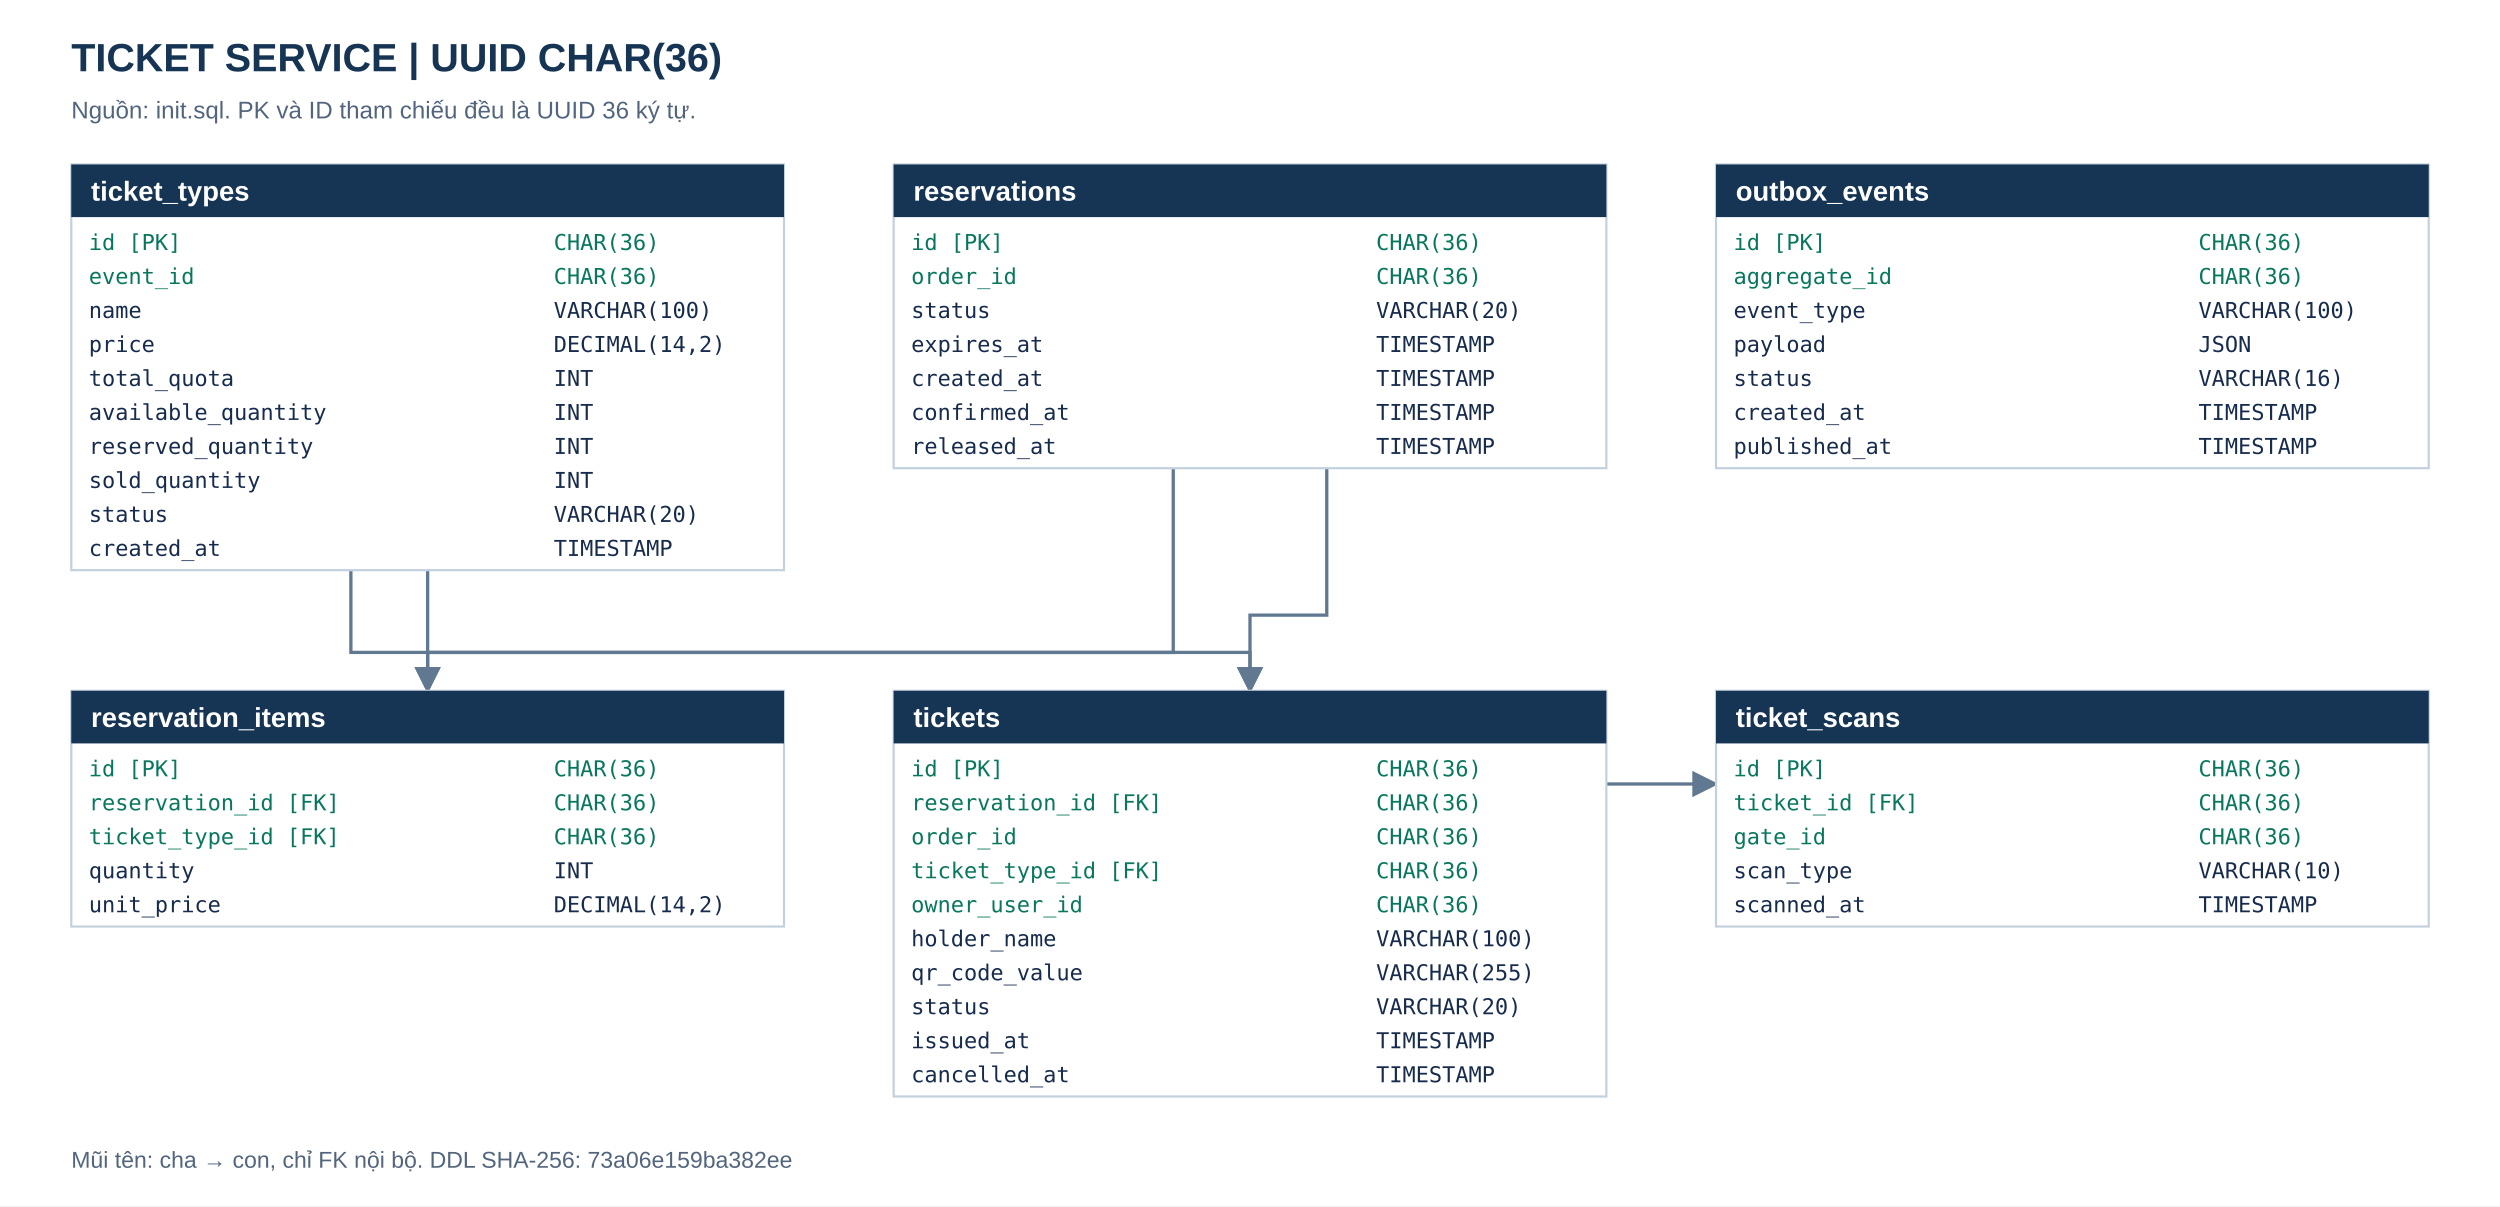
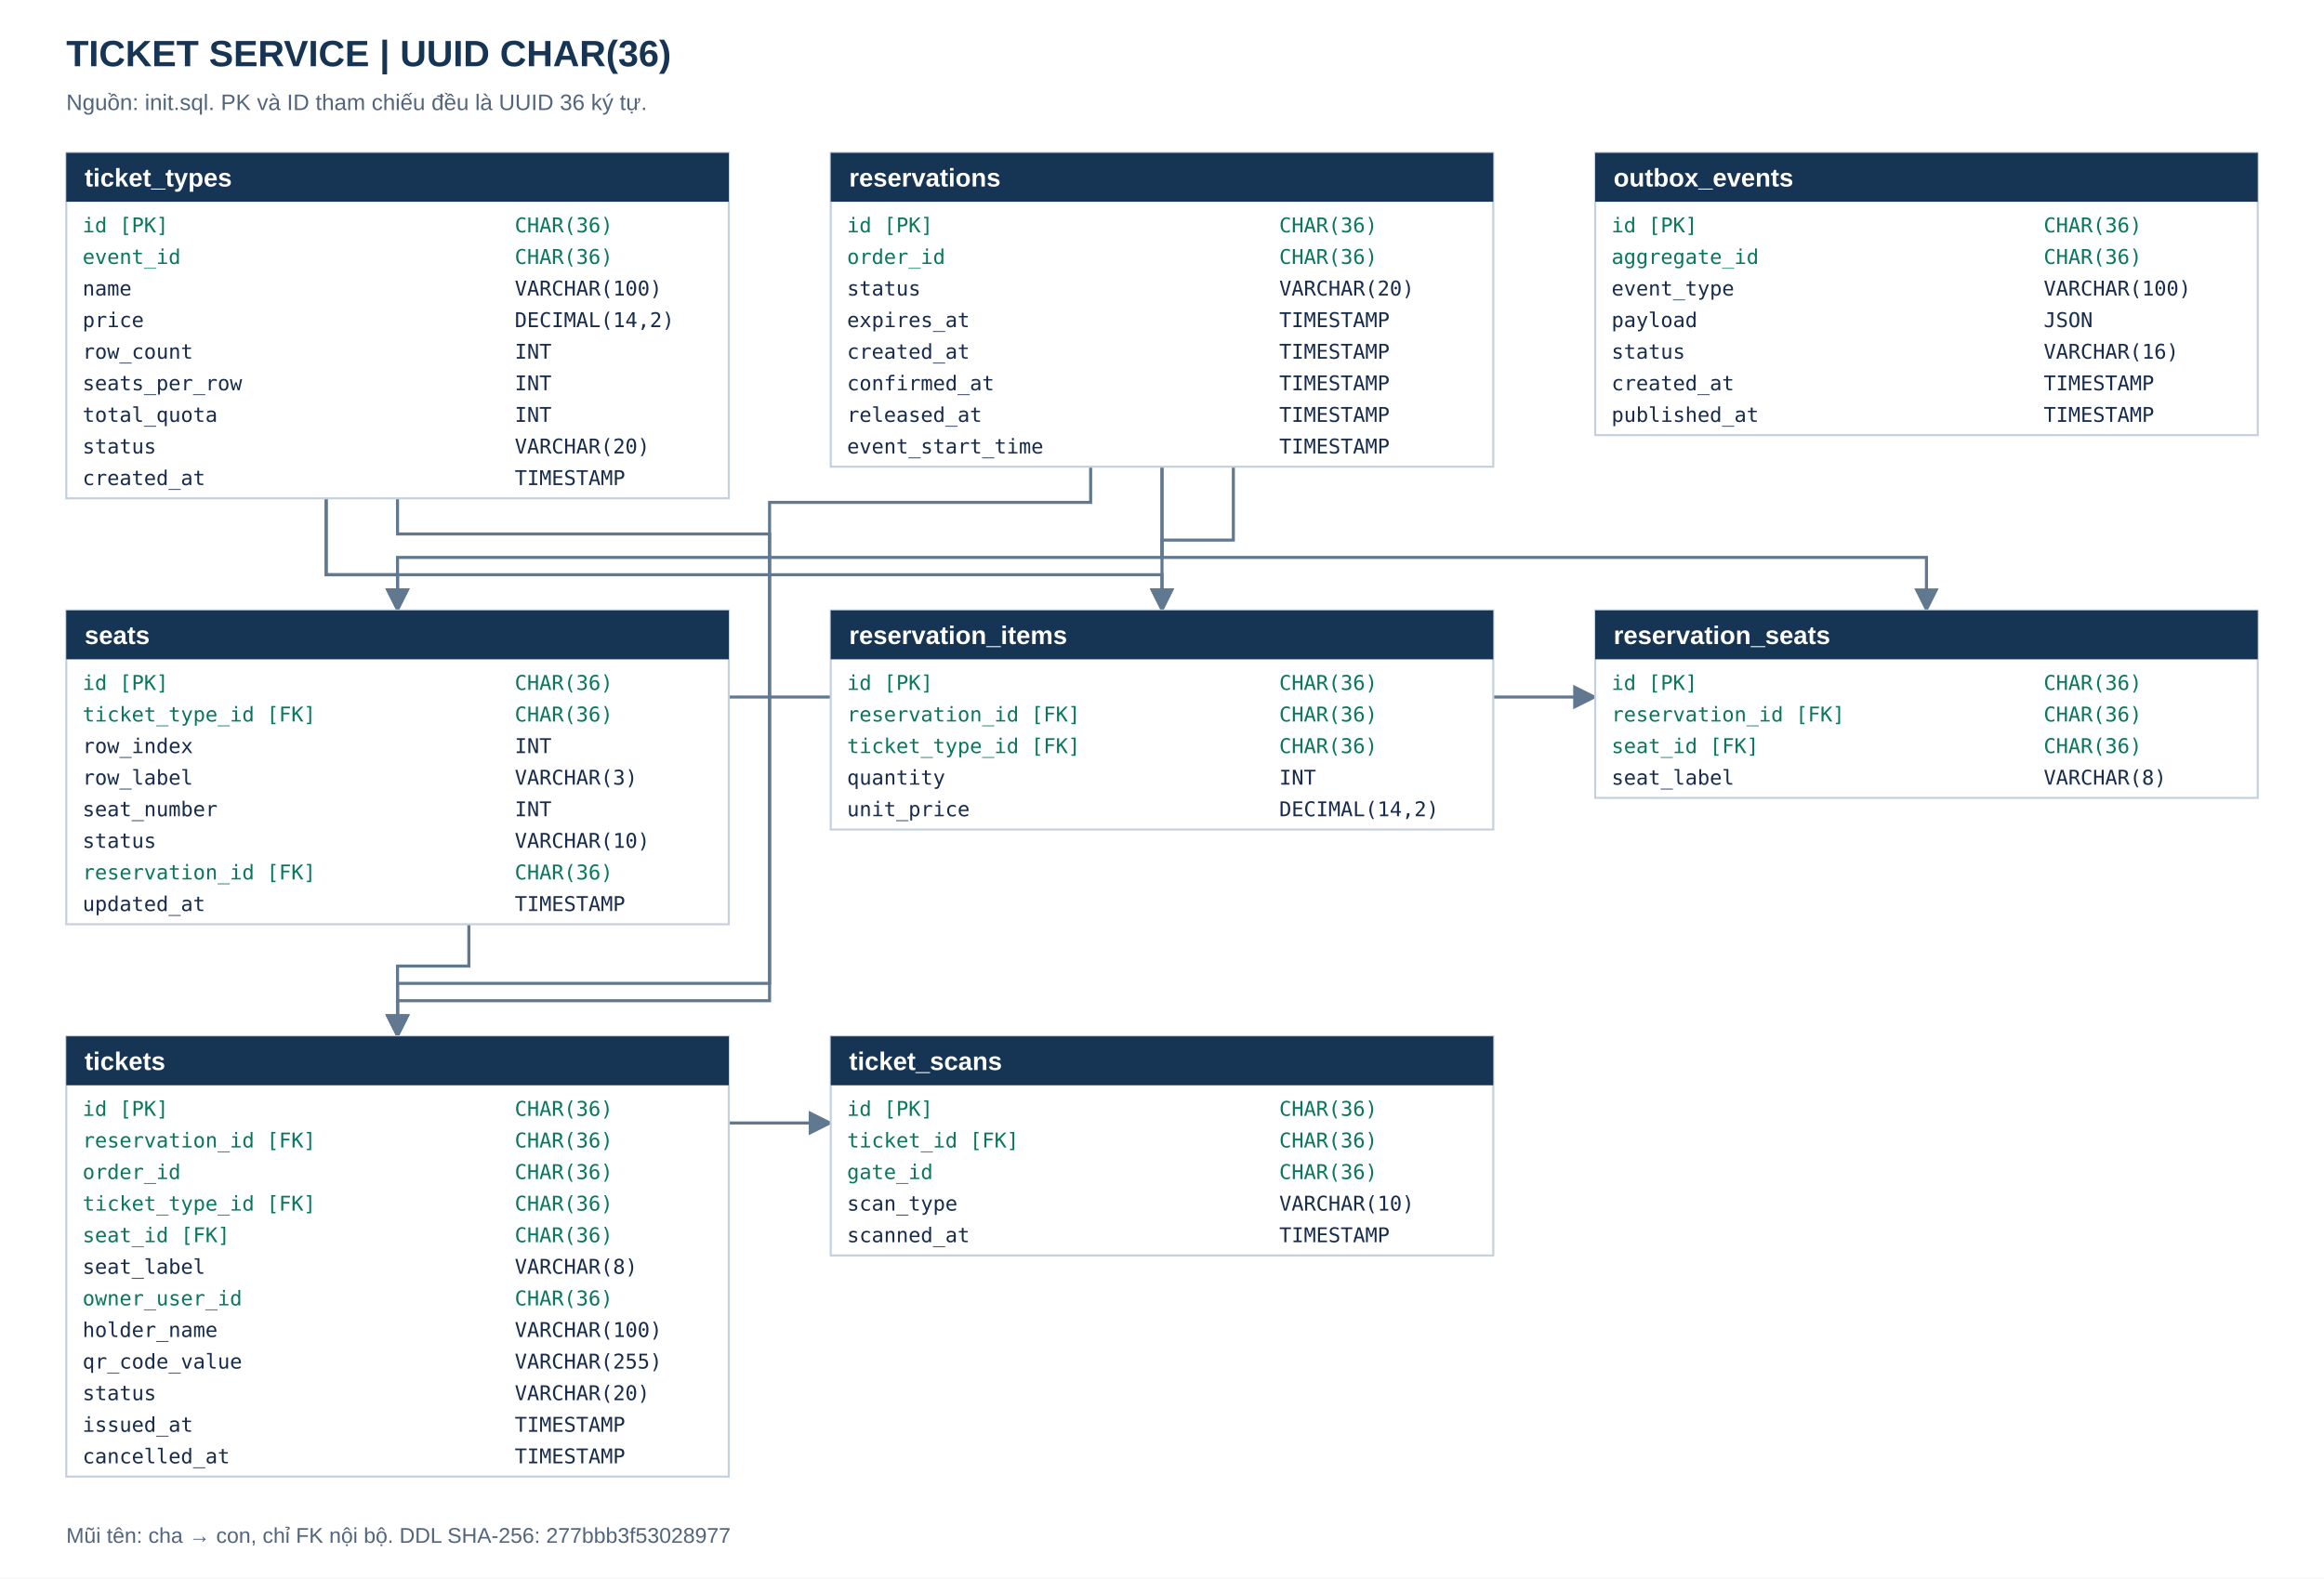
- <svg xmlns="http://www.w3.org/2000/svg" width="2280" height="1100" viewBox="0 0 2280 1100" role="img" aria-labelledby="title desc">
+ <svg xmlns="http://www.w3.org/2000/svg" width="2280" height="1549" viewBox="0 0 2280 1549" role="img" aria-labelledby="title desc">
  <defs>
    <marker id="arrow" viewBox="0 0 10 10" refX="9" refY="5" markerWidth="8" markerHeight="8" orient="auto-start-reverse">
      <path d="M 0 0 L 10 5 L 0 10 z" fill="#617891" />
    </marker>
  </defs>
  <rect width="100%" height="100%" fill="white" />
  <text x="65" y="65" font-family="Segoe UI,Arial,sans-serif" font-size="36" font-weight="700" fill="#163453">TICKET SERVICE | UUID CHAR(36)</text>
  <text x="65" y="108" font-family="Segoe UI,Arial,sans-serif" font-size="22" fill="#52657d">Nguồn: init.sql. PK và ID tham chiếu đều là UUID 36 ký tự.</text>
-   <polyline data-fk="reservation_items.reservation_id" points="1070,427 1070,595 390,595 390,630" fill="none" stroke="#617891" stroke-width="3" marker-end="url(#arrow)" />
-   <polyline data-fk="reservation_items.ticket_type_id" points="390,520 390,578 390,578 390,630" fill="none" stroke="#617891" stroke-width="3" marker-end="url(#arrow)" />
-   <polyline data-fk="tickets.reservation_id" points="1210,427 1210,561 1140,561 1140,630" fill="none" stroke="#617891" stroke-width="3" marker-end="url(#arrow)" />
-   <polyline data-fk="tickets.ticket_type_id" points="320,520 320,595 1140,595 1140,630" fill="none" stroke="#617891" stroke-width="3" marker-end="url(#arrow)" />
-   <polyline data-fk="ticket_scans.ticket_id" points="1465,715 1565,715" fill="none" stroke="#617891" stroke-width="3" marker-end="url(#arrow)" />
+   <polyline data-fk="seats.ticket_type_id" points="320,489 320,564 390,564 390,599" fill="none" stroke="#617891" stroke-width="3" marker-end="url(#arrow)" />
+   <polyline data-fk="seats.reservation_id" points="1140,458 1140,547 390,547 390,599" fill="none" stroke="#617891" stroke-width="3" marker-end="url(#arrow)" />
+   <polyline data-fk="reservation_items.reservation_id" points="1210,458 1210,530 1140,530 1140,599" fill="none" stroke="#617891" stroke-width="3" marker-end="url(#arrow)" />
+   <polyline data-fk="reservation_items.ticket_type_id" points="320,489 320,564 1140,564 1140,599" fill="none" stroke="#617891" stroke-width="3" marker-end="url(#arrow)" />
+   <polyline data-fk="reservation_seats.reservation_id" points="1140,458 1140,547 1890,547 1890,599" fill="none" stroke="#617891" stroke-width="3" marker-end="url(#arrow)" />
+   <polyline data-fk="reservation_seats.seat_id" points="715,684 1565,684" fill="none" stroke="#617891" stroke-width="3" marker-end="url(#arrow)" />
+   <polyline data-fk="tickets.reservation_id" points="1070,458 1070,493 755,493 755,982 390,982 390,1017" fill="none" stroke="#617891" stroke-width="3" marker-end="url(#arrow)" />
+   <polyline data-fk="tickets.ticket_type_id" points="390,489 390,524 755,524 755,965 390,965 390,1017" fill="none" stroke="#617891" stroke-width="3" marker-end="url(#arrow)" />
+   <polyline data-fk="tickets.seat_id" points="460,907 460,948 390,948 390,1017" fill="none" stroke="#617891" stroke-width="3" marker-end="url(#arrow)" />
+   <polyline data-fk="ticket_scans.ticket_id" points="715,1102 815,1102" fill="none" stroke="#617891" stroke-width="3" marker-end="url(#arrow)" />
  <g data-table="ticket_types">
-     <rect x="65" y="150" width="650" height="370" fill="white" stroke="#c3d0dd" stroke-width="2" />
+     <rect x="65" y="150" width="650" height="339" fill="white" stroke="#c3d0dd" stroke-width="2" />
    <rect x="65" y="150" width="650" height="48" fill="#163453" />
    <text x="83" y="183" font-family="Segoe UI,Arial,sans-serif" font-size="25" font-weight="700" fill="white">ticket_types</text>
    <text data-column="id" x="81" y="228" font-family="Consolas,monospace" font-size="20" fill="#08775d">id [PK]</text>
    <text x="505" y="228" font-family="Consolas,monospace" font-size="20" fill="#08775d">CHAR(36)</text>
    <text data-column="event_id" x="81" y="259" font-family="Consolas,monospace" font-size="20" fill="#08775d">event_id</text>
    <text x="505" y="259" font-family="Consolas,monospace" font-size="20" fill="#08775d">CHAR(36)</text>
    <text data-column="name" x="81" y="290" font-family="Consolas,monospace" font-size="20" fill="#172b4d">name</text>
    <text x="505" y="290" font-family="Consolas,monospace" font-size="20" fill="#172b4d">VARCHAR(100)</text>
    <text data-column="price" x="81" y="321" font-family="Consolas,monospace" font-size="20" fill="#172b4d">price</text>
    <text x="505" y="321" font-family="Consolas,monospace" font-size="20" fill="#172b4d">DECIMAL(14,2)</text>
-     <text data-column="total_quota" x="81" y="352" font-family="Consolas,monospace" font-size="20" fill="#172b4d">total_quota</text>
+     <text data-column="row_count" x="81" y="352" font-family="Consolas,monospace" font-size="20" fill="#172b4d">row_count</text>
    <text x="505" y="352" font-family="Consolas,monospace" font-size="20" fill="#172b4d">INT</text>
-     <text data-column="available_quantity" x="81" y="383" font-family="Consolas,monospace" font-size="20" fill="#172b4d">available_quantity</text>
+     <text data-column="seats_per_row" x="81" y="383" font-family="Consolas,monospace" font-size="20" fill="#172b4d">seats_per_row</text>
    <text x="505" y="383" font-family="Consolas,monospace" font-size="20" fill="#172b4d">INT</text>
-     <text data-column="reserved_quantity" x="81" y="414" font-family="Consolas,monospace" font-size="20" fill="#172b4d">reserved_quantity</text>
+     <text data-column="total_quota" x="81" y="414" font-family="Consolas,monospace" font-size="20" fill="#172b4d">total_quota</text>
    <text x="505" y="414" font-family="Consolas,monospace" font-size="20" fill="#172b4d">INT</text>
-     <text data-column="sold_quantity" x="81" y="445" font-family="Consolas,monospace" font-size="20" fill="#172b4d">sold_quantity</text>
-     <text x="505" y="445" font-family="Consolas,monospace" font-size="20" fill="#172b4d">INT</text>
-     <text data-column="status" x="81" y="476" font-family="Consolas,monospace" font-size="20" fill="#172b4d">status</text>
-     <text x="505" y="476" font-family="Consolas,monospace" font-size="20" fill="#172b4d">VARCHAR(20)</text>
-     <text data-column="created_at" x="81" y="507" font-family="Consolas,monospace" font-size="20" fill="#172b4d">created_at</text>
-     <text x="505" y="507" font-family="Consolas,monospace" font-size="20" fill="#172b4d">TIMESTAMP</text>
+     <text data-column="status" x="81" y="445" font-family="Consolas,monospace" font-size="20" fill="#172b4d">status</text>
+     <text x="505" y="445" font-family="Consolas,monospace" font-size="20" fill="#172b4d">VARCHAR(20)</text>
+     <text data-column="created_at" x="81" y="476" font-family="Consolas,monospace" font-size="20" fill="#172b4d">created_at</text>
+     <text x="505" y="476" font-family="Consolas,monospace" font-size="20" fill="#172b4d">TIMESTAMP</text>
  </g>
  <g data-table="reservations">
-     <rect x="815" y="150" width="650" height="277" fill="white" stroke="#c3d0dd" stroke-width="2" />
+     <rect x="815" y="150" width="650" height="308" fill="white" stroke="#c3d0dd" stroke-width="2" />
    <rect x="815" y="150" width="650" height="48" fill="#163453" />
    <text x="833" y="183" font-family="Segoe UI,Arial,sans-serif" font-size="25" font-weight="700" fill="white">reservations</text>
    <text data-column="id" x="831" y="228" font-family="Consolas,monospace" font-size="20" fill="#08775d">id [PK]</text>
    <text x="1255" y="228" font-family="Consolas,monospace" font-size="20" fill="#08775d">CHAR(36)</text>
    <text data-column="order_id" x="831" y="259" font-family="Consolas,monospace" font-size="20" fill="#08775d">order_id</text>
    <text x="1255" y="259" font-family="Consolas,monospace" font-size="20" fill="#08775d">CHAR(36)</text>
    <text data-column="status" x="831" y="290" font-family="Consolas,monospace" font-size="20" fill="#172b4d">status</text>
    <text x="1255" y="290" font-family="Consolas,monospace" font-size="20" fill="#172b4d">VARCHAR(20)</text>
    <text data-column="expires_at" x="831" y="321" font-family="Consolas,monospace" font-size="20" fill="#172b4d">expires_at</text>
    <text x="1255" y="321" font-family="Consolas,monospace" font-size="20" fill="#172b4d">TIMESTAMP</text>
    <text data-column="created_at" x="831" y="352" font-family="Consolas,monospace" font-size="20" fill="#172b4d">created_at</text>
    <text x="1255" y="352" font-family="Consolas,monospace" font-size="20" fill="#172b4d">TIMESTAMP</text>
    <text data-column="confirmed_at" x="831" y="383" font-family="Consolas,monospace" font-size="20" fill="#172b4d">confirmed_at</text>
    <text x="1255" y="383" font-family="Consolas,monospace" font-size="20" fill="#172b4d">TIMESTAMP</text>
    <text data-column="released_at" x="831" y="414" font-family="Consolas,monospace" font-size="20" fill="#172b4d">released_at</text>
    <text x="1255" y="414" font-family="Consolas,monospace" font-size="20" fill="#172b4d">TIMESTAMP</text>
+     <text data-column="event_start_time" x="831" y="445" font-family="Consolas,monospace" font-size="20" fill="#172b4d">event_start_time</text>
+     <text x="1255" y="445" font-family="Consolas,monospace" font-size="20" fill="#172b4d">TIMESTAMP</text>
+   </g>
+   <g data-table="seats">
+     <rect x="65" y="599" width="650" height="308" fill="white" stroke="#c3d0dd" stroke-width="2" />
+     <rect x="65" y="599" width="650" height="48" fill="#163453" />
+     <text x="83" y="632" font-family="Segoe UI,Arial,sans-serif" font-size="25" font-weight="700" fill="white">seats</text>
+     <text data-column="id" x="81" y="677" font-family="Consolas,monospace" font-size="20" fill="#08775d">id [PK]</text>
+     <text x="505" y="677" font-family="Consolas,monospace" font-size="20" fill="#08775d">CHAR(36)</text>
+     <text data-column="ticket_type_id" x="81" y="708" font-family="Consolas,monospace" font-size="20" fill="#08775d">ticket_type_id [FK]</text>
+     <text x="505" y="708" font-family="Consolas,monospace" font-size="20" fill="#08775d">CHAR(36)</text>
+     <text data-column="row_index" x="81" y="739" font-family="Consolas,monospace" font-size="20" fill="#172b4d">row_index</text>
+     <text x="505" y="739" font-family="Consolas,monospace" font-size="20" fill="#172b4d">INT</text>
+     <text data-column="row_label" x="81" y="770" font-family="Consolas,monospace" font-size="20" fill="#172b4d">row_label</text>
+     <text x="505" y="770" font-family="Consolas,monospace" font-size="20" fill="#172b4d">VARCHAR(3)</text>
+     <text data-column="seat_number" x="81" y="801" font-family="Consolas,monospace" font-size="20" fill="#172b4d">seat_number</text>
+     <text x="505" y="801" font-family="Consolas,monospace" font-size="20" fill="#172b4d">INT</text>
+     <text data-column="status" x="81" y="832" font-family="Consolas,monospace" font-size="20" fill="#172b4d">status</text>
+     <text x="505" y="832" font-family="Consolas,monospace" font-size="20" fill="#172b4d">VARCHAR(10)</text>
+     <text data-column="reservation_id" x="81" y="863" font-family="Consolas,monospace" font-size="20" fill="#08775d">reservation_id [FK]</text>
+     <text x="505" y="863" font-family="Consolas,monospace" font-size="20" fill="#08775d">CHAR(36)</text>
+     <text data-column="updated_at" x="81" y="894" font-family="Consolas,monospace" font-size="20" fill="#172b4d">updated_at</text>
+     <text x="505" y="894" font-family="Consolas,monospace" font-size="20" fill="#172b4d">TIMESTAMP</text>
  </g>
  <g data-table="reservation_items">
-     <rect x="65" y="630" width="650" height="215" fill="white" stroke="#c3d0dd" stroke-width="2" />
-     <rect x="65" y="630" width="650" height="48" fill="#163453" />
-     <text x="83" y="663" font-family="Segoe UI,Arial,sans-serif" font-size="25" font-weight="700" fill="white">reservation_items</text>
-     <text data-column="id" x="81" y="708" font-family="Consolas,monospace" font-size="20" fill="#08775d">id [PK]</text>
-     <text x="505" y="708" font-family="Consolas,monospace" font-size="20" fill="#08775d">CHAR(36)</text>
-     <text data-column="reservation_id" x="81" y="739" font-family="Consolas,monospace" font-size="20" fill="#08775d">reservation_id [FK]</text>
-     <text x="505" y="739" font-family="Consolas,monospace" font-size="20" fill="#08775d">CHAR(36)</text>
-     <text data-column="ticket_type_id" x="81" y="770" font-family="Consolas,monospace" font-size="20" fill="#08775d">ticket_type_id [FK]</text>
-     <text x="505" y="770" font-family="Consolas,monospace" font-size="20" fill="#08775d">CHAR(36)</text>
-     <text data-column="quantity" x="81" y="801" font-family="Consolas,monospace" font-size="20" fill="#172b4d">quantity</text>
-     <text x="505" y="801" font-family="Consolas,monospace" font-size="20" fill="#172b4d">INT</text>
-     <text data-column="unit_price" x="81" y="832" font-family="Consolas,monospace" font-size="20" fill="#172b4d">unit_price</text>
-     <text x="505" y="832" font-family="Consolas,monospace" font-size="20" fill="#172b4d">DECIMAL(14,2)</text>
+     <rect x="815" y="599" width="650" height="215" fill="white" stroke="#c3d0dd" stroke-width="2" />
+     <rect x="815" y="599" width="650" height="48" fill="#163453" />
+     <text x="833" y="632" font-family="Segoe UI,Arial,sans-serif" font-size="25" font-weight="700" fill="white">reservation_items</text>
+     <text data-column="id" x="831" y="677" font-family="Consolas,monospace" font-size="20" fill="#08775d">id [PK]</text>
+     <text x="1255" y="677" font-family="Consolas,monospace" font-size="20" fill="#08775d">CHAR(36)</text>
+     <text data-column="reservation_id" x="831" y="708" font-family="Consolas,monospace" font-size="20" fill="#08775d">reservation_id [FK]</text>
+     <text x="1255" y="708" font-family="Consolas,monospace" font-size="20" fill="#08775d">CHAR(36)</text>
+     <text data-column="ticket_type_id" x="831" y="739" font-family="Consolas,monospace" font-size="20" fill="#08775d">ticket_type_id [FK]</text>
+     <text x="1255" y="739" font-family="Consolas,monospace" font-size="20" fill="#08775d">CHAR(36)</text>
+     <text data-column="quantity" x="831" y="770" font-family="Consolas,monospace" font-size="20" fill="#172b4d">quantity</text>
+     <text x="1255" y="770" font-family="Consolas,monospace" font-size="20" fill="#172b4d">INT</text>
+     <text data-column="unit_price" x="831" y="801" font-family="Consolas,monospace" font-size="20" fill="#172b4d">unit_price</text>
+     <text x="1255" y="801" font-family="Consolas,monospace" font-size="20" fill="#172b4d">DECIMAL(14,2)</text>
+   </g>
+   <g data-table="reservation_seats">
+     <rect x="1565" y="599" width="650" height="184" fill="white" stroke="#c3d0dd" stroke-width="2" />
+     <rect x="1565" y="599" width="650" height="48" fill="#163453" />
+     <text x="1583" y="632" font-family="Segoe UI,Arial,sans-serif" font-size="25" font-weight="700" fill="white">reservation_seats</text>
+     <text data-column="id" x="1581" y="677" font-family="Consolas,monospace" font-size="20" fill="#08775d">id [PK]</text>
+     <text x="2005" y="677" font-family="Consolas,monospace" font-size="20" fill="#08775d">CHAR(36)</text>
+     <text data-column="reservation_id" x="1581" y="708" font-family="Consolas,monospace" font-size="20" fill="#08775d">reservation_id [FK]</text>
+     <text x="2005" y="708" font-family="Consolas,monospace" font-size="20" fill="#08775d">CHAR(36)</text>
+     <text data-column="seat_id" x="1581" y="739" font-family="Consolas,monospace" font-size="20" fill="#08775d">seat_id [FK]</text>
+     <text x="2005" y="739" font-family="Consolas,monospace" font-size="20" fill="#08775d">CHAR(36)</text>
+     <text data-column="seat_label" x="1581" y="770" font-family="Consolas,monospace" font-size="20" fill="#172b4d">seat_label</text>
+     <text x="2005" y="770" font-family="Consolas,monospace" font-size="20" fill="#172b4d">VARCHAR(8)</text>
  </g>
  <g data-table="tickets">
-     <rect x="815" y="630" width="650" height="370" fill="white" stroke="#c3d0dd" stroke-width="2" />
-     <rect x="815" y="630" width="650" height="48" fill="#163453" />
-     <text x="833" y="663" font-family="Segoe UI,Arial,sans-serif" font-size="25" font-weight="700" fill="white">tickets</text>
-     <text data-column="id" x="831" y="708" font-family="Consolas,monospace" font-size="20" fill="#08775d">id [PK]</text>
-     <text x="1255" y="708" font-family="Consolas,monospace" font-size="20" fill="#08775d">CHAR(36)</text>
-     <text data-column="reservation_id" x="831" y="739" font-family="Consolas,monospace" font-size="20" fill="#08775d">reservation_id [FK]</text>
-     <text x="1255" y="739" font-family="Consolas,monospace" font-size="20" fill="#08775d">CHAR(36)</text>
-     <text data-column="order_id" x="831" y="770" font-family="Consolas,monospace" font-size="20" fill="#08775d">order_id</text>
-     <text x="1255" y="770" font-family="Consolas,monospace" font-size="20" fill="#08775d">CHAR(36)</text>
-     <text data-column="ticket_type_id" x="831" y="801" font-family="Consolas,monospace" font-size="20" fill="#08775d">ticket_type_id [FK]</text>
-     <text x="1255" y="801" font-family="Consolas,monospace" font-size="20" fill="#08775d">CHAR(36)</text>
-     <text data-column="owner_user_id" x="831" y="832" font-family="Consolas,monospace" font-size="20" fill="#08775d">owner_user_id</text>
-     <text x="1255" y="832" font-family="Consolas,monospace" font-size="20" fill="#08775d">CHAR(36)</text>
-     <text data-column="holder_name" x="831" y="863" font-family="Consolas,monospace" font-size="20" fill="#172b4d">holder_name</text>
-     <text x="1255" y="863" font-family="Consolas,monospace" font-size="20" fill="#172b4d">VARCHAR(100)</text>
-     <text data-column="qr_code_value" x="831" y="894" font-family="Consolas,monospace" font-size="20" fill="#172b4d">qr_code_value</text>
-     <text x="1255" y="894" font-family="Consolas,monospace" font-size="20" fill="#172b4d">VARCHAR(255)</text>
-     <text data-column="status" x="831" y="925" font-family="Consolas,monospace" font-size="20" fill="#172b4d">status</text>
-     <text x="1255" y="925" font-family="Consolas,monospace" font-size="20" fill="#172b4d">VARCHAR(20)</text>
-     <text data-column="issued_at" x="831" y="956" font-family="Consolas,monospace" font-size="20" fill="#172b4d">issued_at</text>
-     <text x="1255" y="956" font-family="Consolas,monospace" font-size="20" fill="#172b4d">TIMESTAMP</text>
-     <text data-column="cancelled_at" x="831" y="987" font-family="Consolas,monospace" font-size="20" fill="#172b4d">cancelled_at</text>
-     <text x="1255" y="987" font-family="Consolas,monospace" font-size="20" fill="#172b4d">TIMESTAMP</text>
+     <rect x="65" y="1017" width="650" height="432" fill="white" stroke="#c3d0dd" stroke-width="2" />
+     <rect x="65" y="1017" width="650" height="48" fill="#163453" />
+     <text x="83" y="1050" font-family="Segoe UI,Arial,sans-serif" font-size="25" font-weight="700" fill="white">tickets</text>
+     <text data-column="id" x="81" y="1095" font-family="Consolas,monospace" font-size="20" fill="#08775d">id [PK]</text>
+     <text x="505" y="1095" font-family="Consolas,monospace" font-size="20" fill="#08775d">CHAR(36)</text>
+     <text data-column="reservation_id" x="81" y="1126" font-family="Consolas,monospace" font-size="20" fill="#08775d">reservation_id [FK]</text>
+     <text x="505" y="1126" font-family="Consolas,monospace" font-size="20" fill="#08775d">CHAR(36)</text>
+     <text data-column="order_id" x="81" y="1157" font-family="Consolas,monospace" font-size="20" fill="#08775d">order_id</text>
+     <text x="505" y="1157" font-family="Consolas,monospace" font-size="20" fill="#08775d">CHAR(36)</text>
+     <text data-column="ticket_type_id" x="81" y="1188" font-family="Consolas,monospace" font-size="20" fill="#08775d">ticket_type_id [FK]</text>
+     <text x="505" y="1188" font-family="Consolas,monospace" font-size="20" fill="#08775d">CHAR(36)</text>
+     <text data-column="seat_id" x="81" y="1219" font-family="Consolas,monospace" font-size="20" fill="#08775d">seat_id [FK]</text>
+     <text x="505" y="1219" font-family="Consolas,monospace" font-size="20" fill="#08775d">CHAR(36)</text>
+     <text data-column="seat_label" x="81" y="1250" font-family="Consolas,monospace" font-size="20" fill="#172b4d">seat_label</text>
+     <text x="505" y="1250" font-family="Consolas,monospace" font-size="20" fill="#172b4d">VARCHAR(8)</text>
+     <text data-column="owner_user_id" x="81" y="1281" font-family="Consolas,monospace" font-size="20" fill="#08775d">owner_user_id</text>
+     <text x="505" y="1281" font-family="Consolas,monospace" font-size="20" fill="#08775d">CHAR(36)</text>
+     <text data-column="holder_name" x="81" y="1312" font-family="Consolas,monospace" font-size="20" fill="#172b4d">holder_name</text>
+     <text x="505" y="1312" font-family="Consolas,monospace" font-size="20" fill="#172b4d">VARCHAR(100)</text>
+     <text data-column="qr_code_value" x="81" y="1343" font-family="Consolas,monospace" font-size="20" fill="#172b4d">qr_code_value</text>
+     <text x="505" y="1343" font-family="Consolas,monospace" font-size="20" fill="#172b4d">VARCHAR(255)</text>
+     <text data-column="status" x="81" y="1374" font-family="Consolas,monospace" font-size="20" fill="#172b4d">status</text>
+     <text x="505" y="1374" font-family="Consolas,monospace" font-size="20" fill="#172b4d">VARCHAR(20)</text>
+     <text data-column="issued_at" x="81" y="1405" font-family="Consolas,monospace" font-size="20" fill="#172b4d">issued_at</text>
+     <text x="505" y="1405" font-family="Consolas,monospace" font-size="20" fill="#172b4d">TIMESTAMP</text>
+     <text data-column="cancelled_at" x="81" y="1436" font-family="Consolas,monospace" font-size="20" fill="#172b4d">cancelled_at</text>
+     <text x="505" y="1436" font-family="Consolas,monospace" font-size="20" fill="#172b4d">TIMESTAMP</text>
  </g>
  <g data-table="ticket_scans">
-     <rect x="1565" y="630" width="650" height="215" fill="white" stroke="#c3d0dd" stroke-width="2" />
-     <rect x="1565" y="630" width="650" height="48" fill="#163453" />
-     <text x="1583" y="663" font-family="Segoe UI,Arial,sans-serif" font-size="25" font-weight="700" fill="white">ticket_scans</text>
-     <text data-column="id" x="1581" y="708" font-family="Consolas,monospace" font-size="20" fill="#08775d">id [PK]</text>
-     <text x="2005" y="708" font-family="Consolas,monospace" font-size="20" fill="#08775d">CHAR(36)</text>
-     <text data-column="ticket_id" x="1581" y="739" font-family="Consolas,monospace" font-size="20" fill="#08775d">ticket_id [FK]</text>
-     <text x="2005" y="739" font-family="Consolas,monospace" font-size="20" fill="#08775d">CHAR(36)</text>
-     <text data-column="gate_id" x="1581" y="770" font-family="Consolas,monospace" font-size="20" fill="#08775d">gate_id</text>
-     <text x="2005" y="770" font-family="Consolas,monospace" font-size="20" fill="#08775d">CHAR(36)</text>
-     <text data-column="scan_type" x="1581" y="801" font-family="Consolas,monospace" font-size="20" fill="#172b4d">scan_type</text>
-     <text x="2005" y="801" font-family="Consolas,monospace" font-size="20" fill="#172b4d">VARCHAR(10)</text>
-     <text data-column="scanned_at" x="1581" y="832" font-family="Consolas,monospace" font-size="20" fill="#172b4d">scanned_at</text>
-     <text x="2005" y="832" font-family="Consolas,monospace" font-size="20" fill="#172b4d">TIMESTAMP</text>
+     <rect x="815" y="1017" width="650" height="215" fill="white" stroke="#c3d0dd" stroke-width="2" />
+     <rect x="815" y="1017" width="650" height="48" fill="#163453" />
+     <text x="833" y="1050" font-family="Segoe UI,Arial,sans-serif" font-size="25" font-weight="700" fill="white">ticket_scans</text>
+     <text data-column="id" x="831" y="1095" font-family="Consolas,monospace" font-size="20" fill="#08775d">id [PK]</text>
+     <text x="1255" y="1095" font-family="Consolas,monospace" font-size="20" fill="#08775d">CHAR(36)</text>
+     <text data-column="ticket_id" x="831" y="1126" font-family="Consolas,monospace" font-size="20" fill="#08775d">ticket_id [FK]</text>
+     <text x="1255" y="1126" font-family="Consolas,monospace" font-size="20" fill="#08775d">CHAR(36)</text>
+     <text data-column="gate_id" x="831" y="1157" font-family="Consolas,monospace" font-size="20" fill="#08775d">gate_id</text>
+     <text x="1255" y="1157" font-family="Consolas,monospace" font-size="20" fill="#08775d">CHAR(36)</text>
+     <text data-column="scan_type" x="831" y="1188" font-family="Consolas,monospace" font-size="20" fill="#172b4d">scan_type</text>
+     <text x="1255" y="1188" font-family="Consolas,monospace" font-size="20" fill="#172b4d">VARCHAR(10)</text>
+     <text data-column="scanned_at" x="831" y="1219" font-family="Consolas,monospace" font-size="20" fill="#172b4d">scanned_at</text>
+     <text x="1255" y="1219" font-family="Consolas,monospace" font-size="20" fill="#172b4d">TIMESTAMP</text>
  </g>
  <g data-table="outbox_events">
    <rect x="1565" y="150" width="650" height="277" fill="white" stroke="#c3d0dd" stroke-width="2" />
    <rect x="1565" y="150" width="650" height="48" fill="#163453" />
    <text x="1583" y="183" font-family="Segoe UI,Arial,sans-serif" font-size="25" font-weight="700" fill="white">outbox_events</text>
    <text data-column="id" x="1581" y="228" font-family="Consolas,monospace" font-size="20" fill="#08775d">id [PK]</text>
    <text x="2005" y="228" font-family="Consolas,monospace" font-size="20" fill="#08775d">CHAR(36)</text>
    <text data-column="aggregate_id" x="1581" y="259" font-family="Consolas,monospace" font-size="20" fill="#08775d">aggregate_id</text>
    <text x="2005" y="259" font-family="Consolas,monospace" font-size="20" fill="#08775d">CHAR(36)</text>
    <text data-column="event_type" x="1581" y="290" font-family="Consolas,monospace" font-size="20" fill="#172b4d">event_type</text>
    <text x="2005" y="290" font-family="Consolas,monospace" font-size="20" fill="#172b4d">VARCHAR(100)</text>
    <text data-column="payload" x="1581" y="321" font-family="Consolas,monospace" font-size="20" fill="#172b4d">payload</text>
    <text x="2005" y="321" font-family="Consolas,monospace" font-size="20" fill="#172b4d">JSON</text>
    <text data-column="status" x="1581" y="352" font-family="Consolas,monospace" font-size="20" fill="#172b4d">status</text>
    <text x="2005" y="352" font-family="Consolas,monospace" font-size="20" fill="#172b4d">VARCHAR(16)</text>
    <text data-column="created_at" x="1581" y="383" font-family="Consolas,monospace" font-size="20" fill="#172b4d">created_at</text>
    <text x="2005" y="383" font-family="Consolas,monospace" font-size="20" fill="#172b4d">TIMESTAMP</text>
    <text data-column="published_at" x="1581" y="414" font-family="Consolas,monospace" font-size="20" fill="#172b4d">published_at</text>
    <text x="2005" y="414" font-family="Consolas,monospace" font-size="20" fill="#172b4d">TIMESTAMP</text>
  </g>
-   <text x="65" y="1065" font-family="Segoe UI,Arial,sans-serif" font-size="21" fill="#52657d">Mũi tên: cha → con, chỉ FK nội bộ. DDL SHA-256: 73a06e159ba382ee</text>
+   <text x="65" y="1514" font-family="Segoe UI,Arial,sans-serif" font-size="21" fill="#52657d">Mũi tên: cha → con, chỉ FK nội bộ. DDL SHA-256: 277bbb3f53028977</text>
</svg>
